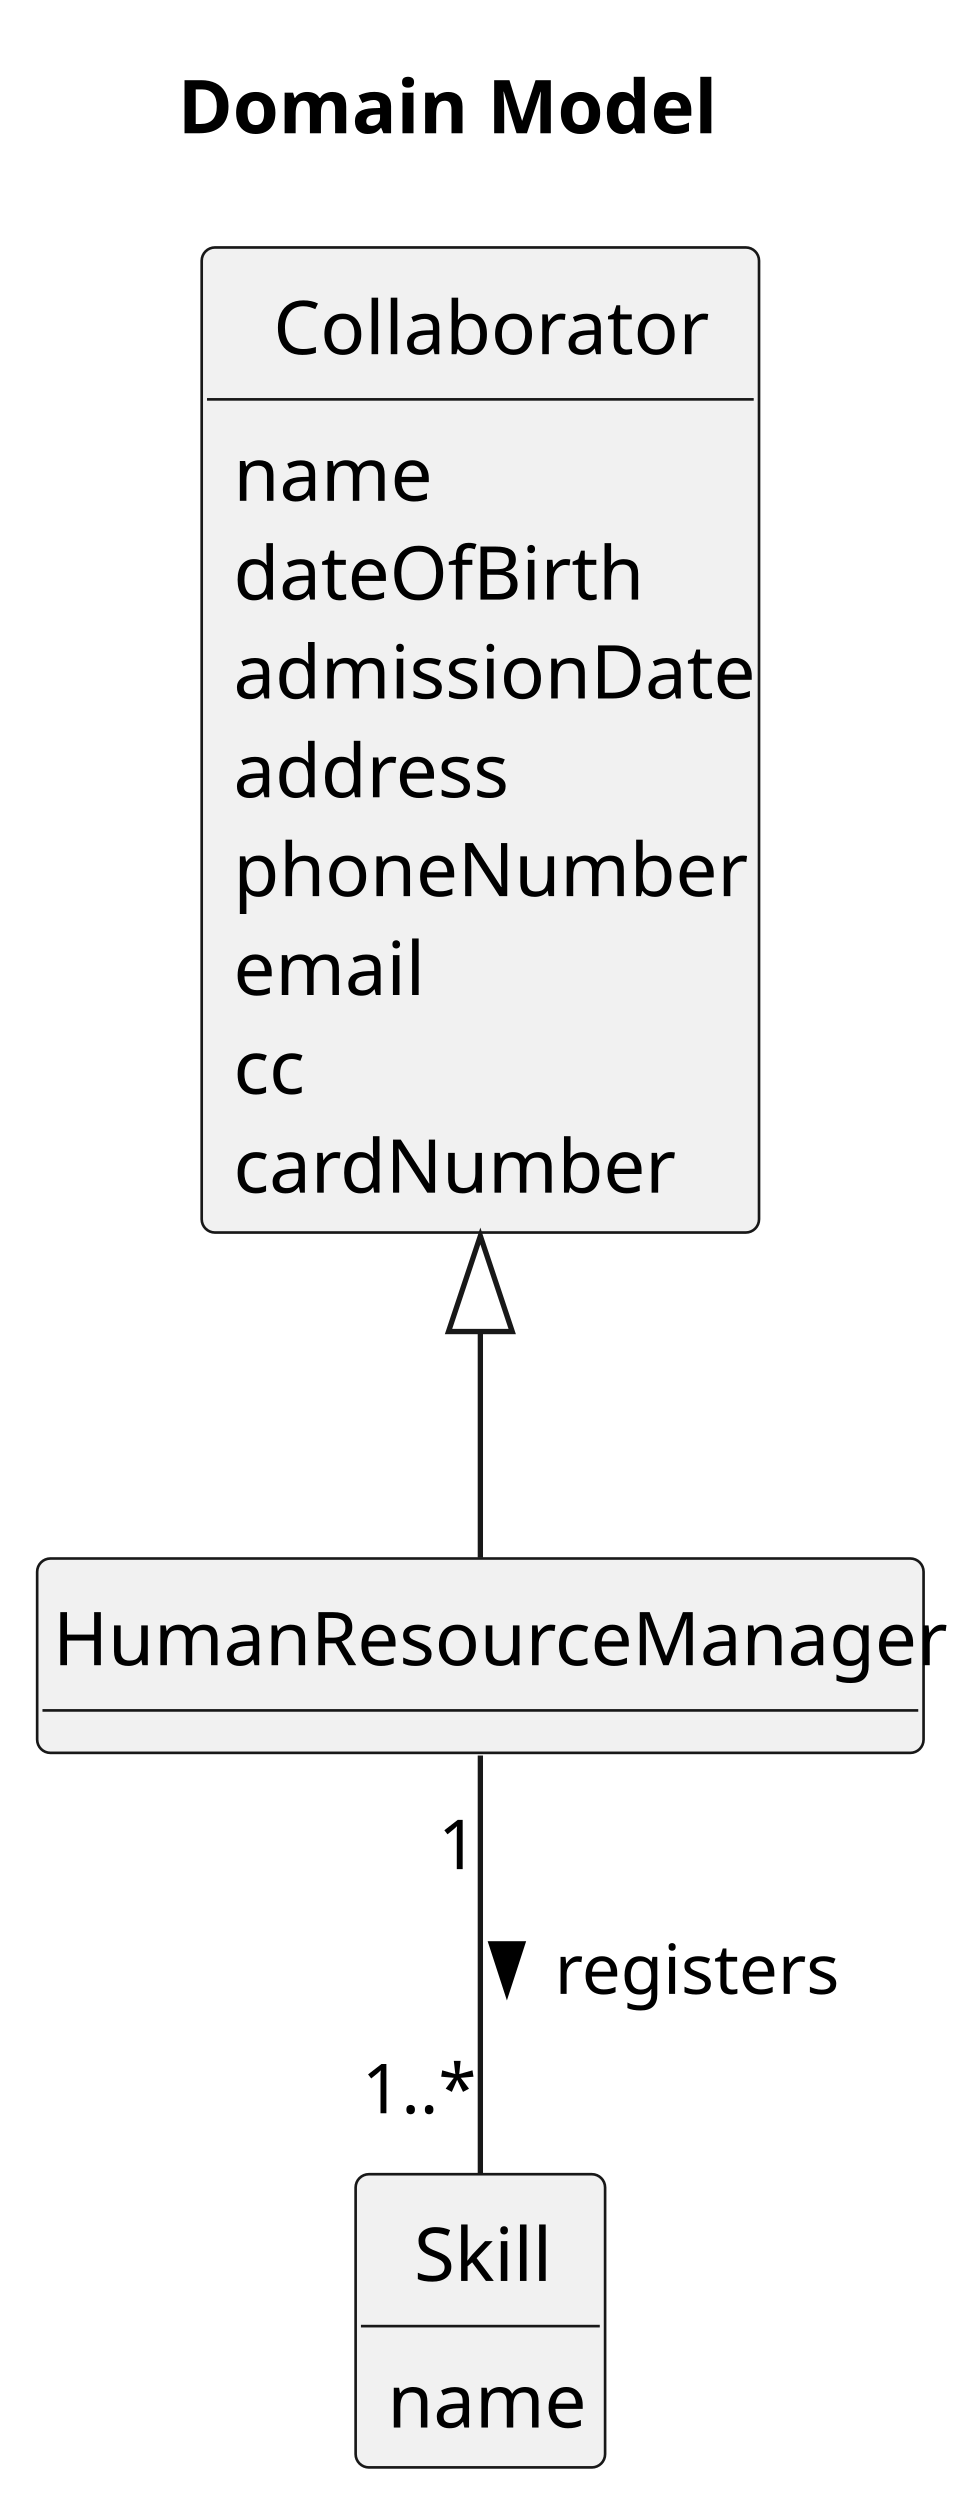
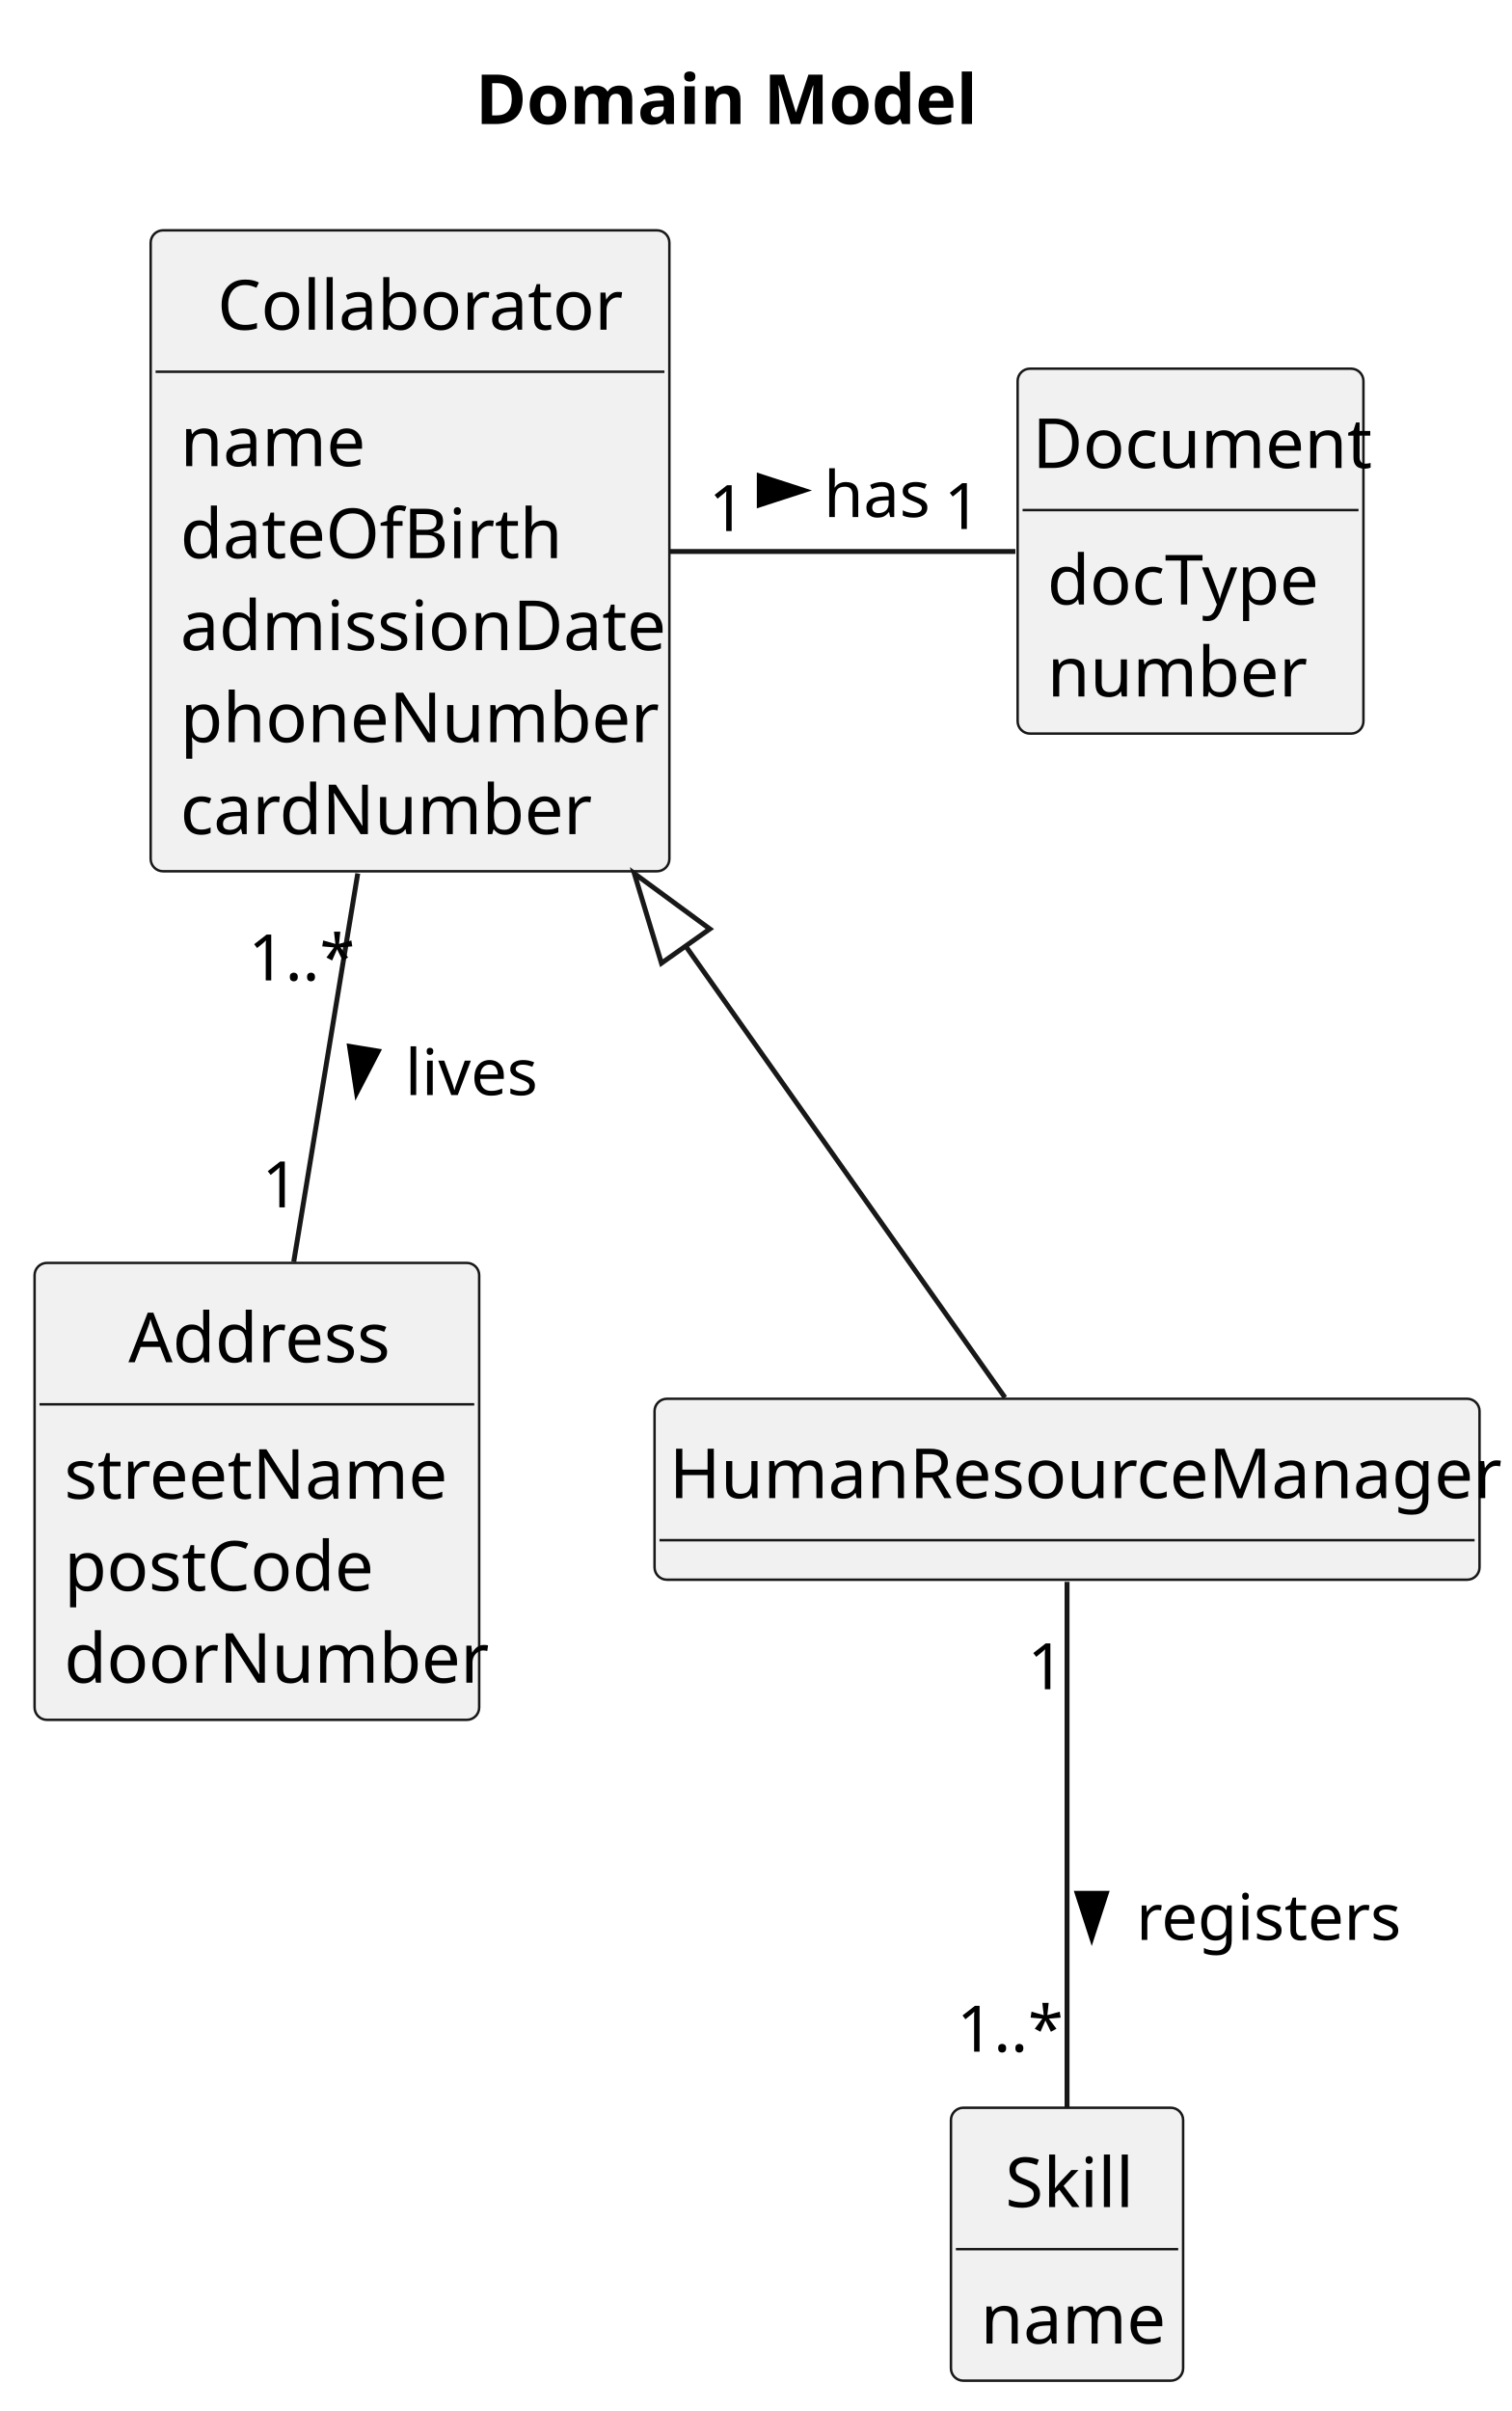
- <svg xmlns="http://www.w3.org/2000/svg" contentStyleType="text/css" height="471px" preserveAspectRatio="none" style="width:181px;height:471px;background:#FFFFFF;" version="1.1" viewBox="0 0 181 471" width="181px" zoomAndPan="magnify">
+ <svg xmlns="http://www.w3.org/2000/svg" contentStyleType="text/css" height="488px" preserveAspectRatio="none" style="width:306px;height:488px;background:#FFFFFF;" version="1.1" viewBox="0 0 306 488" width="306px" zoomAndPan="magnify">
  <defs />
  <g>
-     <text fill="#000000" font-family="sans-serif" font-size="14" font-weight="bold" lengthAdjust="spacing" textLength="100" x="33.5" y="25.107">Domain Model</text>
+     <text fill="#000000" font-family="sans-serif" font-size="14" font-weight="bold" lengthAdjust="spacing" textLength="100" x="96.25" y="25.107">Domain Model</text>
    <g id="elem_Collaborator">
-       <rect codeLine="11" fill="#F1F1F1" height="185.59" id="Collaborator" rx="2.5" ry="2.5" style="stroke:#181818;stroke-width:0.5;" width="105" x="38" y="46.621" />
-       <text fill="#000000" font-family="sans-serif" font-size="14" lengthAdjust="spacing" textLength="78" x="51.5" y="66.728">Collaborator</text>
-       <line style="stroke:#181818;stroke-width:0.5;" x1="39" x2="142" y1="75.242" y2="75.242" />
-       <text fill="#000000" font-family="sans-serif" font-size="14" lengthAdjust="spacing" textLength="35" x="44" y="94.35">name</text>
-       <text fill="#000000" font-family="sans-serif" font-size="14" lengthAdjust="spacing" textLength="72" x="44" y="112.971">dateOfBirth</text>
-       <text fill="#000000" font-family="sans-serif" font-size="14" lengthAdjust="spacing" textLength="93" x="44" y="131.592">admissionDate</text>
-       <text fill="#000000" font-family="sans-serif" font-size="14" lengthAdjust="spacing" textLength="51" x="44" y="150.213">address</text>
-       <text fill="#000000" font-family="sans-serif" font-size="14" lengthAdjust="spacing" textLength="89" x="44" y="168.834">phoneNumber</text>
-       <text fill="#000000" font-family="sans-serif" font-size="14" lengthAdjust="spacing" textLength="33" x="44" y="187.455">email</text>
-       <text fill="#000000" font-family="sans-serif" font-size="14" lengthAdjust="spacing" textLength="14" x="44" y="206.076">cc</text>
-       <text fill="#000000" font-family="sans-serif" font-size="14" lengthAdjust="spacing" textLength="77" x="44" y="224.697">cardNumber</text>
+       <rect codeLine="11" fill="#F1F1F1" height="129.727" id="Collaborator" rx="2.5" ry="2.5" style="stroke:#181818;stroke-width:0.5;" width="105" x="30.5" y="46.621" />
+       <text fill="#000000" font-family="sans-serif" font-size="14" lengthAdjust="spacing" textLength="78" x="44" y="66.728">Collaborator</text>
+       <line style="stroke:#181818;stroke-width:0.5;" x1="31.5" x2="134.5" y1="75.242" y2="75.242" />
+       <text fill="#000000" font-family="sans-serif" font-size="14" lengthAdjust="spacing" textLength="35" x="36.5" y="94.35">name</text>
+       <text fill="#000000" font-family="sans-serif" font-size="14" lengthAdjust="spacing" textLength="72" x="36.5" y="112.971">dateOfBirth</text>
+       <text fill="#000000" font-family="sans-serif" font-size="14" lengthAdjust="spacing" textLength="93" x="36.5" y="131.592">admissionDate</text>
+       <text fill="#000000" font-family="sans-serif" font-size="14" lengthAdjust="spacing" textLength="89" x="36.5" y="150.213">phoneNumber</text>
+       <text fill="#000000" font-family="sans-serif" font-size="14" lengthAdjust="spacing" textLength="77" x="36.5" y="168.834">cardNumber</text>
+     </g>
+     <g id="elem_Document">
+       <rect codeLine="19" fill="#F1F1F1" height="73.863" id="Document" rx="2.5" ry="2.5" style="stroke:#181818;stroke-width:0.5;" width="70" x="206" y="74.621" />
+       <text fill="#000000" font-family="sans-serif" font-size="14" lengthAdjust="spacing" textLength="64" x="209" y="94.728">Document</text>
+       <line style="stroke:#181818;stroke-width:0.5;" x1="207" x2="275" y1="103.242" y2="103.242" />
+       <text fill="#000000" font-family="sans-serif" font-size="14" lengthAdjust="spacing" textLength="55" x="212" y="122.35">docType</text>
+       <text fill="#000000" font-family="sans-serif" font-size="14" lengthAdjust="spacing" textLength="48" x="212" y="140.971">number</text>
+     </g>
+     <g id="elem_Address">
+       <rect codeLine="24" fill="#F1F1F1" height="92.484" id="Address" rx="2.5" ry="2.5" style="stroke:#181818;stroke-width:0.5;" width="90" x="7" y="255.621" />
+       <text fill="#000000" font-family="sans-serif" font-size="14" lengthAdjust="spacing" textLength="52" x="26" y="275.728">Address</text>
+       <line style="stroke:#181818;stroke-width:0.5;" x1="8" x2="96" y1="284.242" y2="284.242" />
+       <text fill="#000000" font-family="sans-serif" font-size="14" lengthAdjust="spacing" textLength="72" x="13" y="303.35">streetName</text>
+       <text fill="#000000" font-family="sans-serif" font-size="14" lengthAdjust="spacing" textLength="61" x="13" y="321.971">postCode</text>
+       <text fill="#000000" font-family="sans-serif" font-size="14" lengthAdjust="spacing" textLength="78" x="13" y="340.592">doorNumber</text>
    </g>
    <g id="elem_HumanResourceManager">
-       <rect codeLine="23" fill="#F1F1F1" height="36.621" id="HumanResourceManager" rx="2.5" ry="2.5" style="stroke:#181818;stroke-width:0.5;" width="167" x="7" y="293.621" />
-       <text fill="#000000" font-family="sans-serif" font-size="14" lengthAdjust="spacing" textLength="161" x="10" y="313.728">HumanResourceManager</text>
-       <line style="stroke:#181818;stroke-width:0.5;" x1="8" x2="173" y1="322.242" y2="322.242" />
+       <rect codeLine="31" fill="#F1F1F1" height="36.621" id="HumanResourceManager" rx="2.5" ry="2.5" style="stroke:#181818;stroke-width:0.5;" width="167" x="132.5" y="283.121" />
+       <text fill="#000000" font-family="sans-serif" font-size="14" lengthAdjust="spacing" textLength="161" x="135.5" y="303.228">HumanResourceManager</text>
+       <line style="stroke:#181818;stroke-width:0.5;" x1="133.5" x2="298.5" y1="311.742" y2="311.742" />
    </g>
    <g id="elem_Skill">
-       <rect codeLine="26" fill="#F1F1F1" height="55.242" id="Skill" rx="2.5" ry="2.5" style="stroke:#181818;stroke-width:0.5;" width="47" x="67" y="409.621" />
-       <text fill="#000000" font-family="sans-serif" font-size="14" lengthAdjust="spacing" textLength="25" x="78" y="429.728">Skill</text>
-       <line style="stroke:#181818;stroke-width:0.5;" x1="68" x2="113" y1="438.242" y2="438.242" />
-       <text fill="#000000" font-family="sans-serif" font-size="14" lengthAdjust="spacing" textLength="35" x="73" y="457.35">name</text>
+       <rect codeLine="34" fill="#F1F1F1" height="55.242" id="Skill" rx="2.5" ry="2.5" style="stroke:#181818;stroke-width:0.5;" width="47" x="192.5" y="426.621" />
+       <text fill="#000000" font-family="sans-serif" font-size="14" lengthAdjust="spacing" textLength="25" x="203.5" y="446.728">Skill</text>
+       <line style="stroke:#181818;stroke-width:0.5;" x1="193.5" x2="238.5" y1="455.242" y2="455.242" />
+       <text fill="#000000" font-family="sans-serif" font-size="14" lengthAdjust="spacing" textLength="35" x="198.5" y="474.35">name</text>
+     </g>
+     <g id="link_Collaborator_Document">
+       <path codeLine="38" d="M135.61,111.621 C158.59,111.621 184.94,111.621 205.54,111.621 " fill="none" id="Collaborator-Document" style="stroke:#181818;stroke-width:1.0;" />
+       <polygon fill="#000000" points="162.75,99.267,153.705,96.328,153.705,102.206,162.75,99.267" style="stroke:#000000;stroke-width:1.0;" />
+       <text fill="#000000" font-family="sans-serif" font-size="13" lengthAdjust="spacing" textLength="21" x="166.75" y="104.649">has</text>
+       <text fill="#000000" font-family="sans-serif" font-size="13" lengthAdjust="spacing" textLength="7" x="143.5" y="107.494">1</text>
+       <text fill="#000000" font-family="sans-serif" font-size="13" lengthAdjust="spacing" textLength="7" x="191.113" y="107.07">1</text>
+     </g>
+     <g id="link_Collaborator_Address">
+       <path codeLine="40" d="M72.42,176.791 C68.16,202.641 63.34,231.851 59.46,255.401 " fill="none" id="Collaborator-Address" style="stroke:#181818;stroke-width:1.0;" />
+       <polygon fill="#000000" points="72.187,221.2,76.558,212.754,70.758,211.797,72.187,221.2" style="stroke:#000000;stroke-width:1.0;" />
+       <text fill="#000000" font-family="sans-serif" font-size="13" lengthAdjust="spacing" textLength="25" x="82" y="221.649">lives</text>
+       <text fill="#000000" font-family="sans-serif" font-size="13" lengthAdjust="spacing" textLength="20" x="50.298" y="198.446">1..*</text>
+       <text fill="#000000" font-family="sans-serif" font-size="13" lengthAdjust="spacing" textLength="7" x="53.042" y="244.378">1</text>
    </g>
    <g id="link_Collaborator_HumanResourceManager">
-       <path codeLine="31" d="M90.5,250.861 C90.5,274.081 90.5,278.611 90.5,293.491 " fill="none" id="Collaborator-backto-HumanResourceManager" style="stroke:#181818;stroke-width:1.0;" />
-       <polygon fill="none" points="90.5,232.861,84.5,250.861,96.5,250.861,90.5,232.861" style="stroke:#181818;stroke-width:1.0;" />
+       <path codeLine="42" d="M138.795,191.486 C165.285,228.936 186.36,258.721 203.44,282.871 " fill="none" id="Collaborator-backto-HumanResourceManager" style="stroke:#181818;stroke-width:1.0;" />
+       <polygon fill="none" points="128.4,176.791,133.896,194.951,143.693,188.022,128.4,176.791" style="stroke:#181818;stroke-width:1.0;" />
    </g>
    <g id="link_HumanResourceManager_Skill">
-       <path codeLine="33" d="M90.5,330.741 C90.5,351.341 90.5,385.621 90.5,409.471 " fill="none" id="HumanResourceManager-Skill" style="stroke:#181818;stroke-width:1.0;" />
-       <polygon fill="#000000" points="95.5,375.267,98.439,366.221,92.561,366.221,95.5,375.267" style="stroke:#000000;stroke-width:1.0;" />
-       <text fill="#000000" font-family="sans-serif" font-size="13" lengthAdjust="spacing" textLength="50" x="104.5" y="375.649">registers</text>
-       <text fill="#000000" font-family="sans-serif" font-size="13" lengthAdjust="spacing" textLength="7" x="82.559" y="352.148">1</text>
-       <text fill="#000000" font-family="sans-serif" font-size="13" lengthAdjust="spacing" textLength="20" x="68.188" y="398.145">1..*</text>
+       <path codeLine="44" d="M216,320.181 C216,346.391 216,395.931 216,426.571 " fill="none" id="HumanResourceManager-Skill" style="stroke:#181818;stroke-width:1.0;" />
+       <polygon fill="#000000" points="221,392.267,223.939,383.221,218.061,383.221,221,392.267" style="stroke:#000000;stroke-width:1.0;" />
+       <text fill="#000000" font-family="sans-serif" font-size="13" lengthAdjust="spacing" textLength="50" x="230" y="392.649">registers</text>
+       <text fill="#000000" font-family="sans-serif" font-size="13" lengthAdjust="spacing" textLength="7" x="208.016" y="341.914">1</text>
+       <text fill="#000000" font-family="sans-serif" font-size="13" lengthAdjust="spacing" textLength="20" x="193.688" y="415.269">1..*</text>
    </g>
  </g>
</svg>
